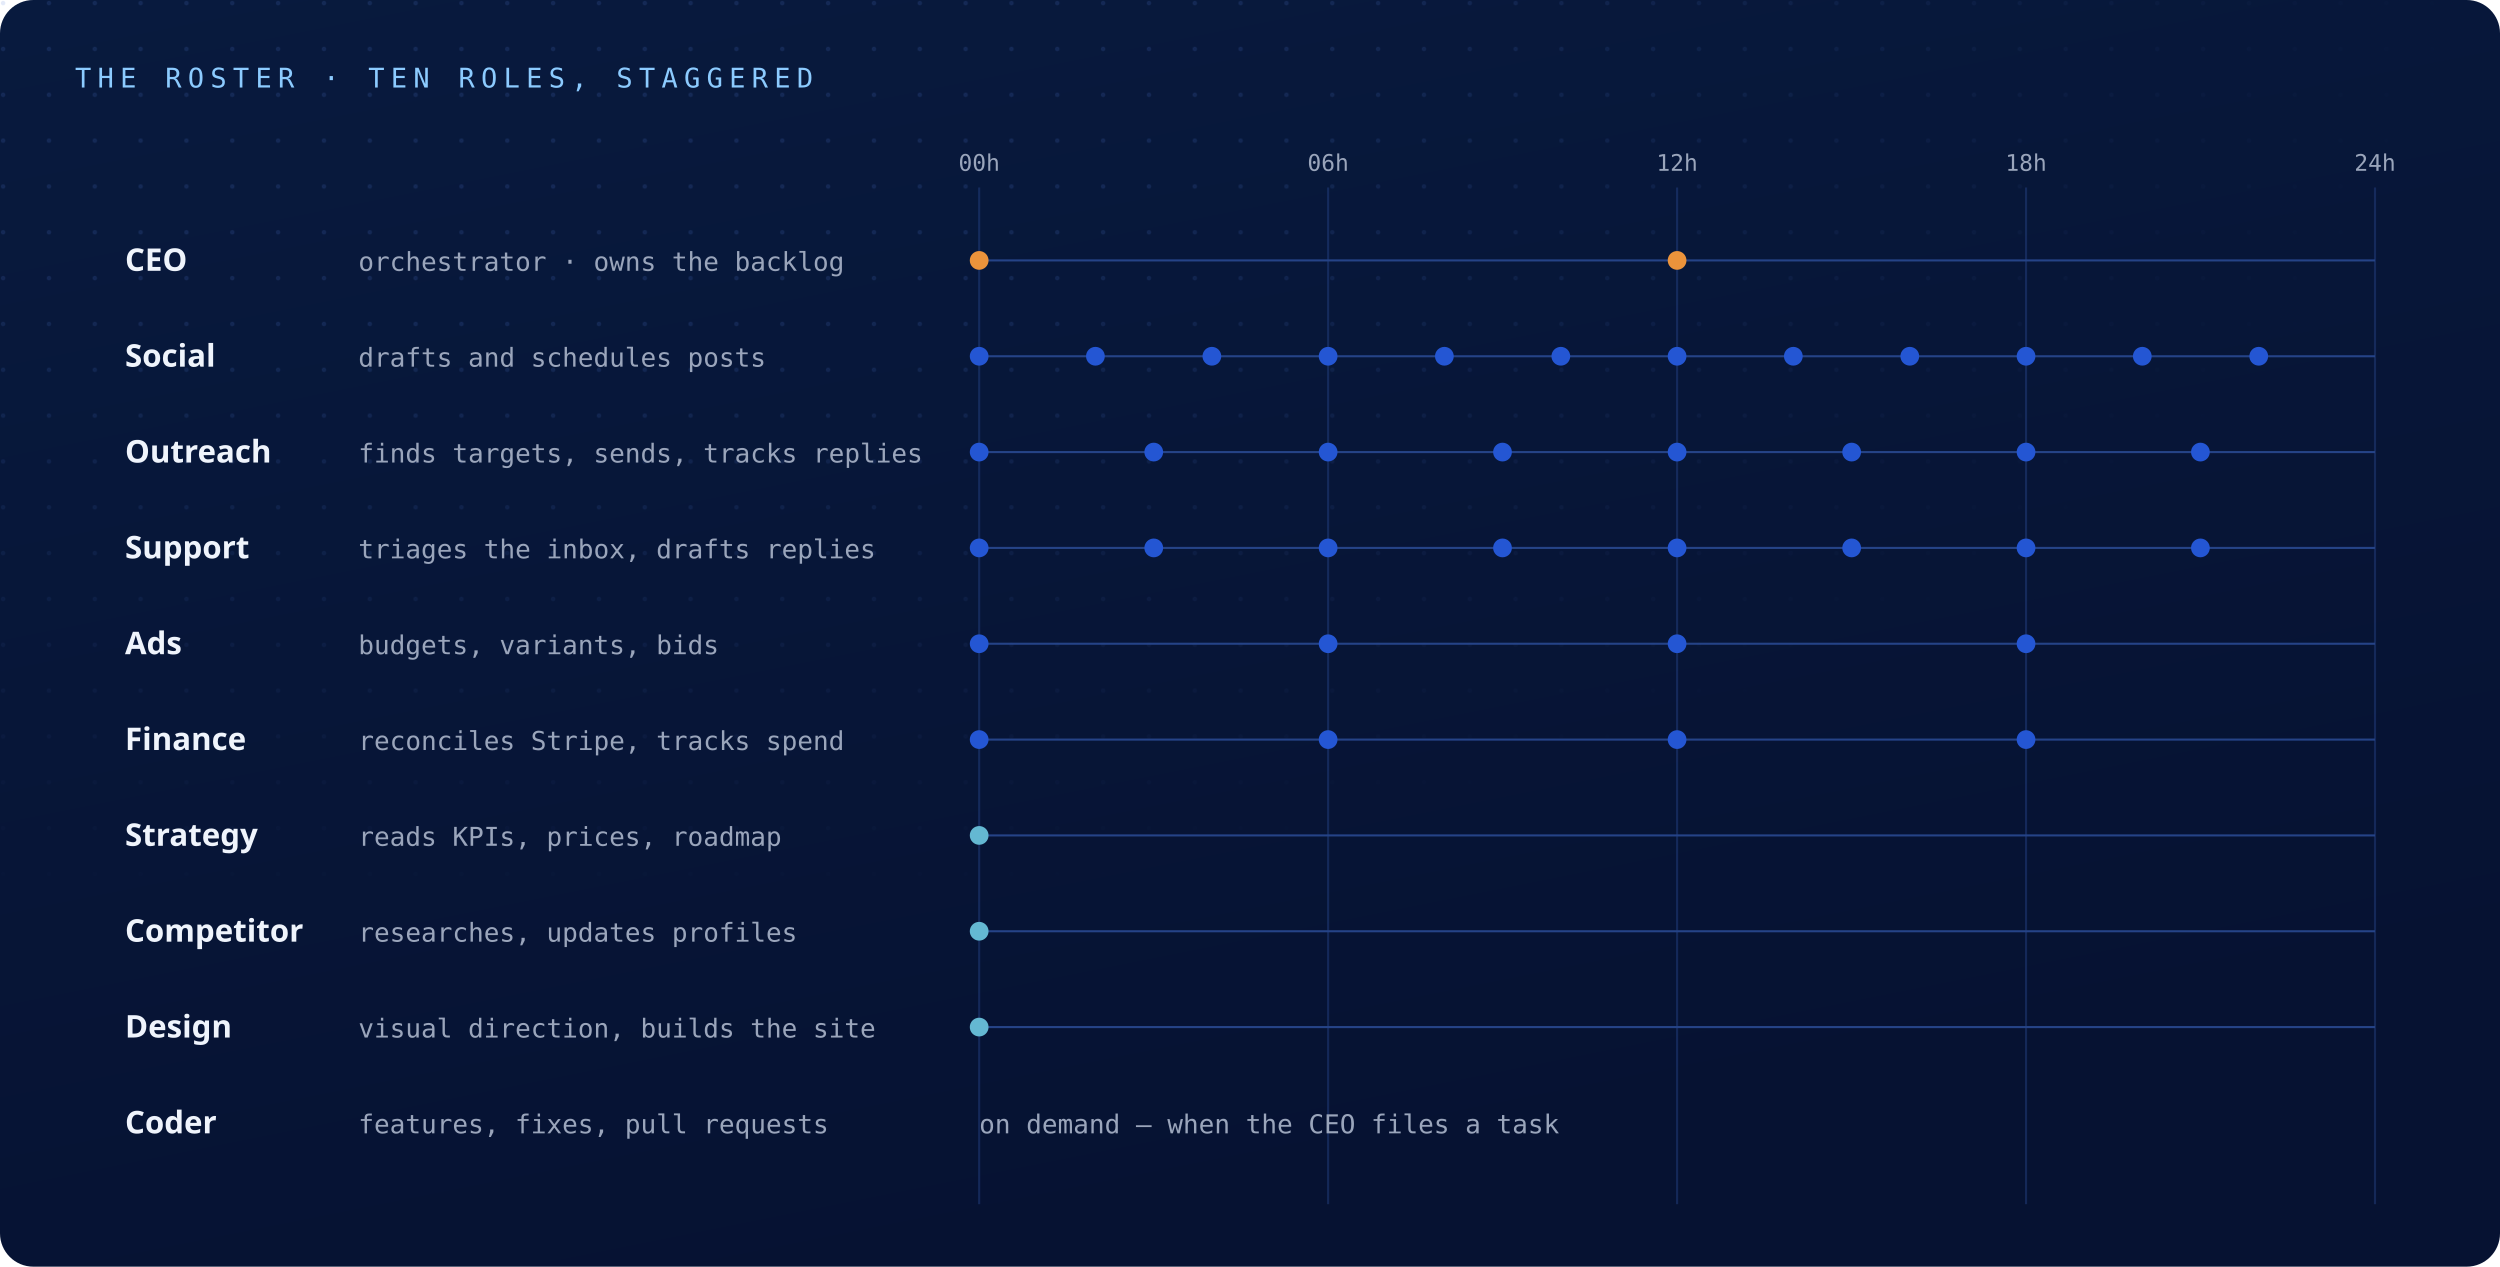
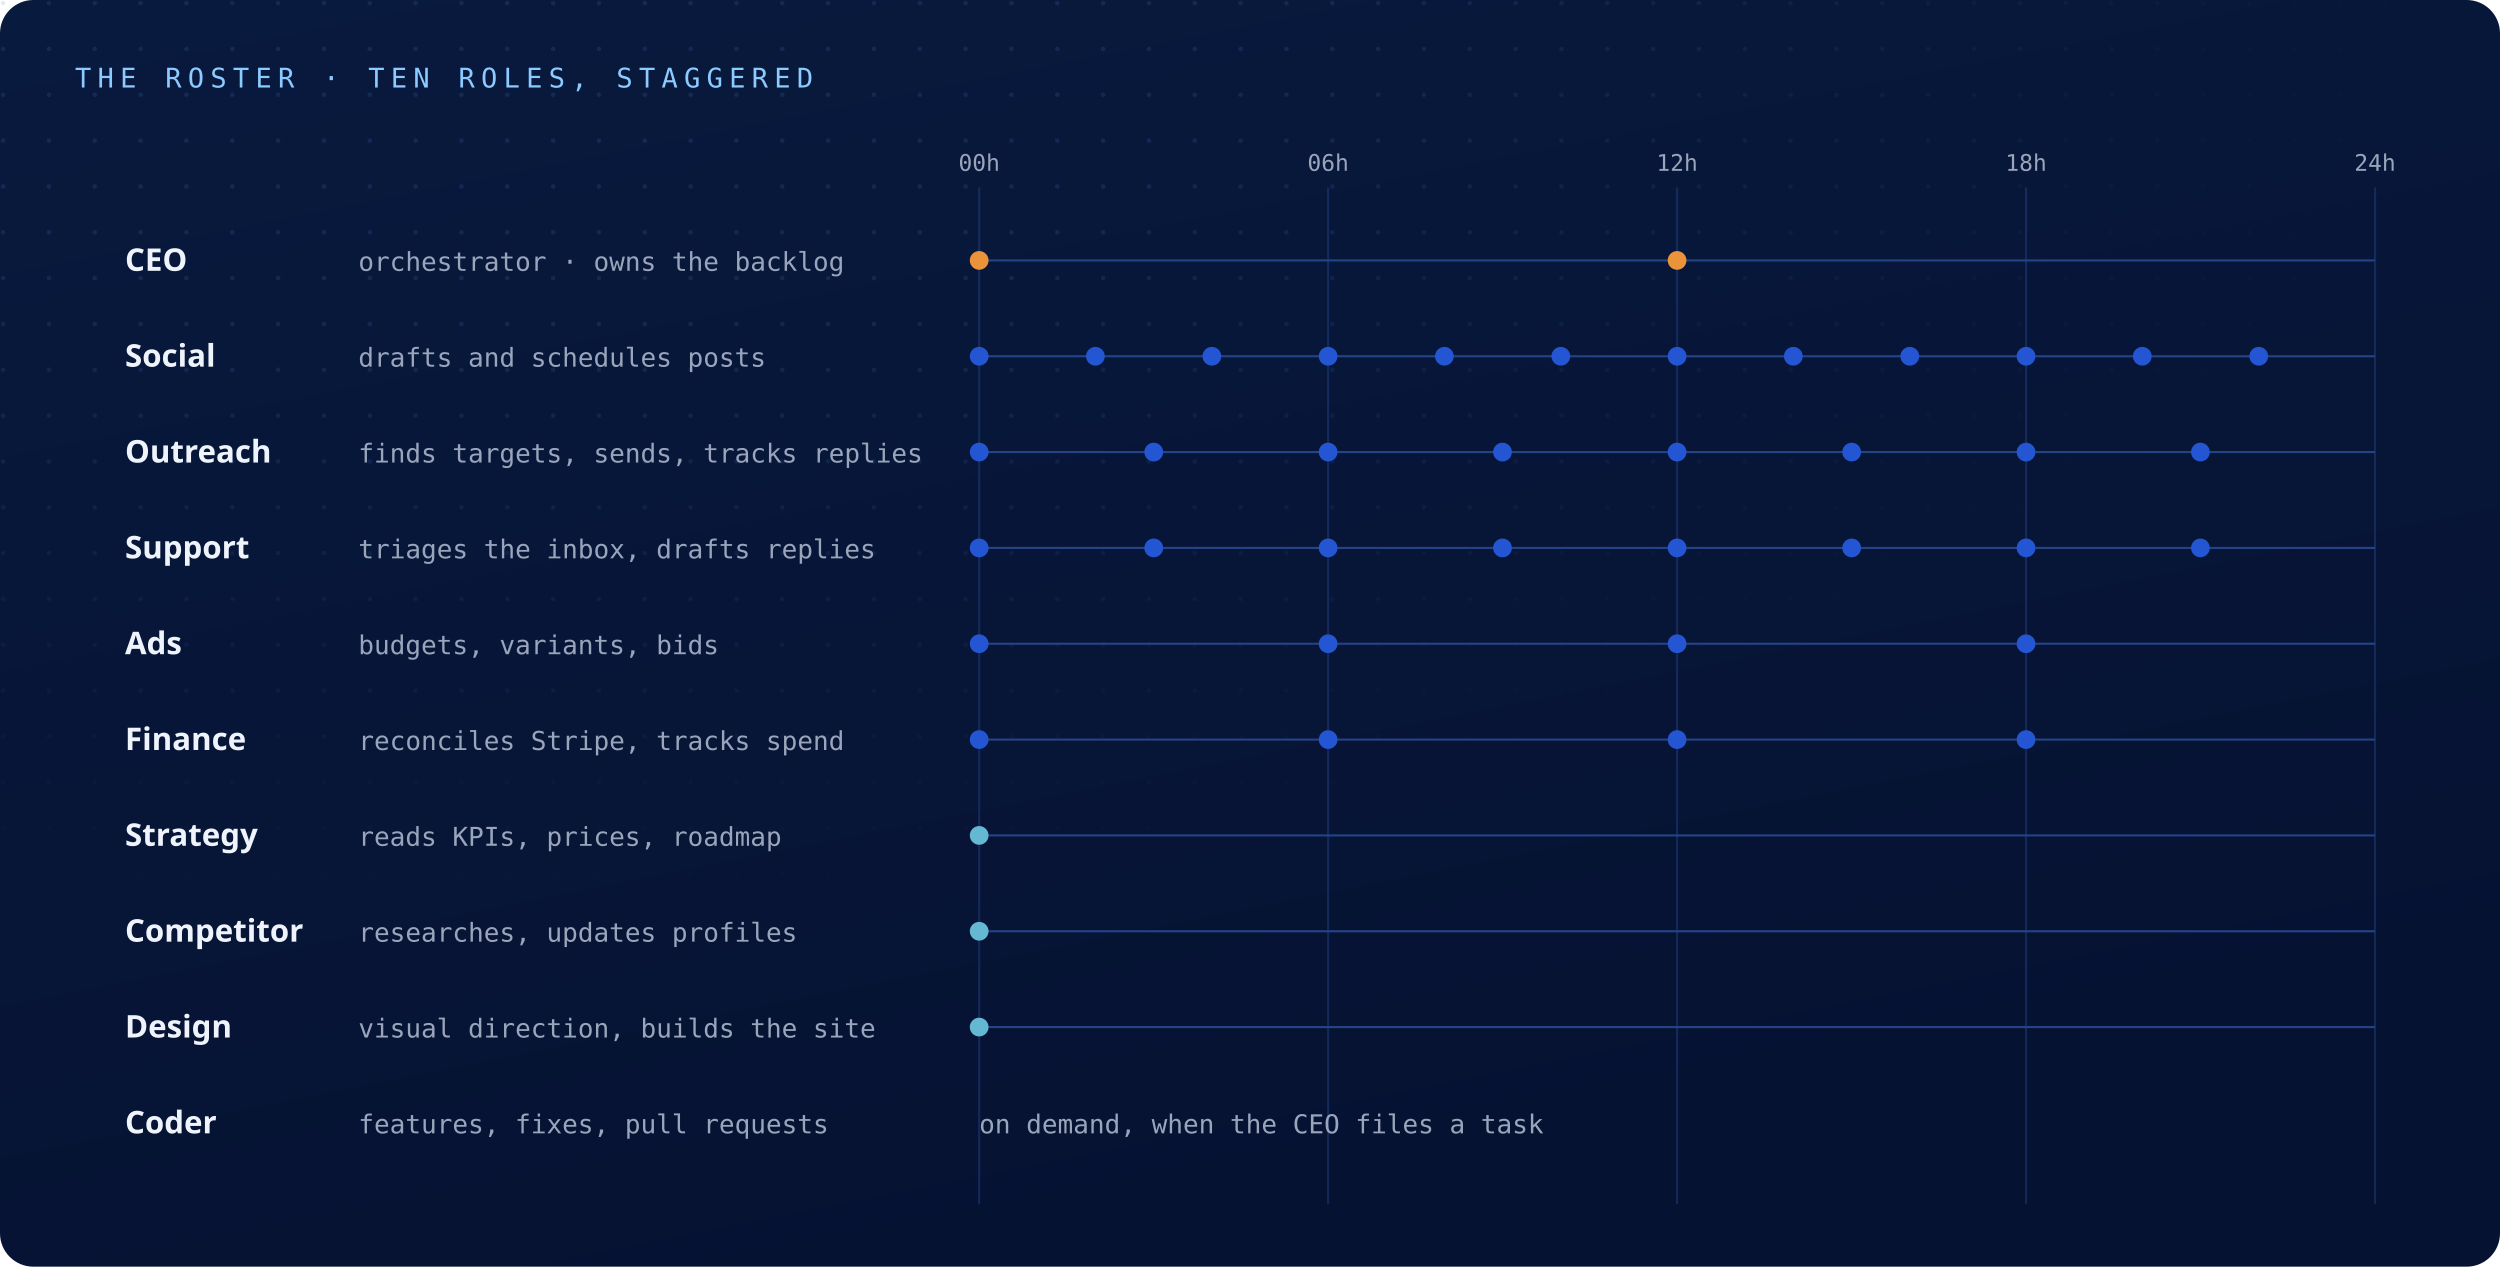
<svg xmlns="http://www.w3.org/2000/svg" viewBox="0 0 1200 608" role="img" aria-label="the ten agents and when each runs across a day: the CEO twice a day, social every two hours, outreach and support every three, ads and finance every six, strategy, competitor and design daily, and the coder on demand">
  <defs>
    <linearGradient id="bg" x1="0" y1="0" x2="0.4" y2="1">
      <stop offset="0" stop-color="#081A3E" />
      <stop offset="1" stop-color="#061232" />
    </linearGradient>
    <pattern id="dots" width="22" height="22" patternUnits="userSpaceOnUse">
      <circle cx="1.5" cy="1.5" r="1.1" fill="#537CD6" />
    </pattern>
    <radialGradient id="dm" cx="0.2" cy="-0.05" r="1.05">
      <stop offset="0.3" stop-color="#fff" />
      <stop offset="0.75" stop-color="#000" />
    </radialGradient>
    <mask id="fade">
      <rect width="1200" height="608" fill="url(#dm)" />
    </mask>
    <marker id="ah" markerWidth="8" markerHeight="8" refX="6" refY="4" orient="auto">
      <path d="M1 1 L6 4 L1 7" fill="none" stroke="#537CD6" stroke-width="1.6" />
    </marker>
  </defs>
  <rect width="1200" height="608" rx="16" fill="url(#bg)" />
  <rect width="1200" height="608" fill="url(#dots)" opacity="0.16" mask="url(#fade)" />
  <text x="36" y="42" font-family="ui-monospace,Menlo,Consolas,monospace" font-size="13" letter-spacing="3" fill="#8CCBFF">THE ROSTER · TEN ROLES, STAGGERED</text>
  <text x="470.0" y="82" font-family="ui-monospace,Menlo,Consolas,monospace" font-size="11" text-anchor="middle" fill="#9AA5BB">00h</text>
  <line x1="470.0" y1="90" x2="470.0" y2="578" stroke="#254387" stroke-width="1" opacity="0.45" />
  <text x="637.5" y="82" font-family="ui-monospace,Menlo,Consolas,monospace" font-size="11" text-anchor="middle" fill="#9AA5BB">06h</text>
  <line x1="637.5" y1="90" x2="637.5" y2="578" stroke="#254387" stroke-width="1" opacity="0.45" />
  <text x="805.0" y="82" font-family="ui-monospace,Menlo,Consolas,monospace" font-size="11" text-anchor="middle" fill="#9AA5BB">12h</text>
  <line x1="805.0" y1="90" x2="805.0" y2="578" stroke="#254387" stroke-width="1" opacity="0.45" />
  <text x="972.5" y="82" font-family="ui-monospace,Menlo,Consolas,monospace" font-size="11" text-anchor="middle" fill="#9AA5BB">18h</text>
  <line x1="972.5" y1="90" x2="972.5" y2="578" stroke="#254387" stroke-width="1" opacity="0.45" />
  <text x="1140.0" y="82" font-family="ui-monospace,Menlo,Consolas,monospace" font-size="11" text-anchor="middle" fill="#9AA5BB">24h</text>
  <line x1="1140.0" y1="90" x2="1140.0" y2="578" stroke="#254387" stroke-width="1" opacity="0.45" />
  <text x="60" y="130" font-family="'Segoe UI',system-ui,-apple-system,sans-serif" font-size="15" font-weight="700" fill="#EFF4FC">CEO</text>
  <text x="172" y="130" font-family="ui-monospace,Menlo,Consolas,monospace" font-size="12.5" fill="#9AA5BB">orchestrator · owns the backlog</text>
  <line x1="470" y1="125" x2="1140" y2="125" stroke="#254387" stroke-width="1" />
  <circle cx="470.0" cy="125" r="4.5" fill="#EB933B" />
  <circle cx="805.0" cy="125" r="4.5" fill="#EB933B" />
  <text x="60" y="176" font-family="'Segoe UI',system-ui,-apple-system,sans-serif" font-size="15" font-weight="700" fill="#EFF4FC">Social</text>
  <text x="172" y="176" font-family="ui-monospace,Menlo,Consolas,monospace" font-size="12.5" fill="#9AA5BB">drafts and schedules posts</text>
  <line x1="470" y1="171" x2="1140" y2="171" stroke="#254387" stroke-width="1" />
  <circle cx="470.0" cy="171" r="4.5" fill="#2456D3" />
  <circle cx="525.8" cy="171" r="4.5" fill="#2456D3" />
  <circle cx="581.7" cy="171" r="4.5" fill="#2456D3" />
  <circle cx="637.5" cy="171" r="4.5" fill="#2456D3" />
  <circle cx="693.3" cy="171" r="4.5" fill="#2456D3" />
  <circle cx="749.2" cy="171" r="4.5" fill="#2456D3" />
  <circle cx="805.0" cy="171" r="4.5" fill="#2456D3" />
  <circle cx="860.8" cy="171" r="4.5" fill="#2456D3" />
  <circle cx="916.7" cy="171" r="4.5" fill="#2456D3" />
  <circle cx="972.5" cy="171" r="4.5" fill="#2456D3" />
  <circle cx="1028.3" cy="171" r="4.5" fill="#2456D3" />
  <circle cx="1084.2" cy="171" r="4.5" fill="#2456D3" />
  <text x="60" y="222" font-family="'Segoe UI',system-ui,-apple-system,sans-serif" font-size="15" font-weight="700" fill="#EFF4FC">Outreach</text>
  <text x="172" y="222" font-family="ui-monospace,Menlo,Consolas,monospace" font-size="12.5" fill="#9AA5BB">finds targets, sends, tracks replies</text>
  <line x1="470" y1="217" x2="1140" y2="217" stroke="#254387" stroke-width="1" />
  <circle cx="470.0" cy="217" r="4.5" fill="#2456D3" />
  <circle cx="553.8" cy="217" r="4.5" fill="#2456D3" />
  <circle cx="637.5" cy="217" r="4.5" fill="#2456D3" />
  <circle cx="721.2" cy="217" r="4.5" fill="#2456D3" />
  <circle cx="805.0" cy="217" r="4.5" fill="#2456D3" />
  <circle cx="888.8" cy="217" r="4.5" fill="#2456D3" />
  <circle cx="972.5" cy="217" r="4.5" fill="#2456D3" />
  <circle cx="1056.2" cy="217" r="4.5" fill="#2456D3" />
  <text x="60" y="268" font-family="'Segoe UI',system-ui,-apple-system,sans-serif" font-size="15" font-weight="700" fill="#EFF4FC">Support</text>
  <text x="172" y="268" font-family="ui-monospace,Menlo,Consolas,monospace" font-size="12.5" fill="#9AA5BB">triages the inbox, drafts replies</text>
  <line x1="470" y1="263" x2="1140" y2="263" stroke="#254387" stroke-width="1" />
  <circle cx="470.0" cy="263" r="4.5" fill="#2456D3" />
  <circle cx="553.8" cy="263" r="4.5" fill="#2456D3" />
  <circle cx="637.5" cy="263" r="4.5" fill="#2456D3" />
  <circle cx="721.2" cy="263" r="4.5" fill="#2456D3" />
  <circle cx="805.0" cy="263" r="4.5" fill="#2456D3" />
  <circle cx="888.8" cy="263" r="4.5" fill="#2456D3" />
  <circle cx="972.5" cy="263" r="4.5" fill="#2456D3" />
  <circle cx="1056.2" cy="263" r="4.5" fill="#2456D3" />
  <text x="60" y="314" font-family="'Segoe UI',system-ui,-apple-system,sans-serif" font-size="15" font-weight="700" fill="#EFF4FC">Ads</text>
  <text x="172" y="314" font-family="ui-monospace,Menlo,Consolas,monospace" font-size="12.5" fill="#9AA5BB">budgets, variants, bids</text>
  <line x1="470" y1="309" x2="1140" y2="309" stroke="#254387" stroke-width="1" />
  <circle cx="470.0" cy="309" r="4.5" fill="#2456D3" />
  <circle cx="637.5" cy="309" r="4.5" fill="#2456D3" />
  <circle cx="805.0" cy="309" r="4.5" fill="#2456D3" />
  <circle cx="972.5" cy="309" r="4.5" fill="#2456D3" />
  <text x="60" y="360" font-family="'Segoe UI',system-ui,-apple-system,sans-serif" font-size="15" font-weight="700" fill="#EFF4FC">Finance</text>
  <text x="172" y="360" font-family="ui-monospace,Menlo,Consolas,monospace" font-size="12.5" fill="#9AA5BB">reconciles Stripe, tracks spend</text>
  <line x1="470" y1="355" x2="1140" y2="355" stroke="#254387" stroke-width="1" />
  <circle cx="470.0" cy="355" r="4.5" fill="#2456D3" />
  <circle cx="637.5" cy="355" r="4.5" fill="#2456D3" />
  <circle cx="805.0" cy="355" r="4.5" fill="#2456D3" />
  <circle cx="972.5" cy="355" r="4.5" fill="#2456D3" />
  <text x="60" y="406" font-family="'Segoe UI',system-ui,-apple-system,sans-serif" font-size="15" font-weight="700" fill="#EFF4FC">Strategy</text>
  <text x="172" y="406" font-family="ui-monospace,Menlo,Consolas,monospace" font-size="12.5" fill="#9AA5BB">reads KPIs, prices, roadmap</text>
  <line x1="470" y1="401" x2="1140" y2="401" stroke="#254387" stroke-width="1" />
  <circle cx="470.0" cy="401" r="4.5" fill="#64B8D2" />
  <text x="60" y="452" font-family="'Segoe UI',system-ui,-apple-system,sans-serif" font-size="15" font-weight="700" fill="#EFF4FC">Competitor</text>
  <text x="172" y="452" font-family="ui-monospace,Menlo,Consolas,monospace" font-size="12.5" fill="#9AA5BB">researches, updates profiles</text>
  <line x1="470" y1="447" x2="1140" y2="447" stroke="#254387" stroke-width="1" />
  <circle cx="470.0" cy="447" r="4.5" fill="#64B8D2" />
  <text x="60" y="498" font-family="'Segoe UI',system-ui,-apple-system,sans-serif" font-size="15" font-weight="700" fill="#EFF4FC">Design</text>
  <text x="172" y="498" font-family="ui-monospace,Menlo,Consolas,monospace" font-size="12.5" fill="#9AA5BB">visual direction, builds the site</text>
  <line x1="470" y1="493" x2="1140" y2="493" stroke="#254387" stroke-width="1" />
  <circle cx="470.0" cy="493" r="4.5" fill="#64B8D2" />
  <text x="60" y="544" font-family="'Segoe UI',system-ui,-apple-system,sans-serif" font-size="15" font-weight="700" fill="#EFF4FC">Coder</text>
  <text x="172" y="544" font-family="ui-monospace,Menlo,Consolas,monospace" font-size="12.5" fill="#9AA5BB">features, fixes, pull requests</text>
-   <text x="470" y="544" font-family="ui-monospace,Menlo,Consolas,monospace" font-size="12.5" fill="#9AA5BB">on demand — when the CEO files a task</text>
+   <text x="470" y="544" font-family="ui-monospace,Menlo,Consolas,monospace" font-size="12.5" fill="#9AA5BB">on demand, when the CEO files a task</text>
</svg>
